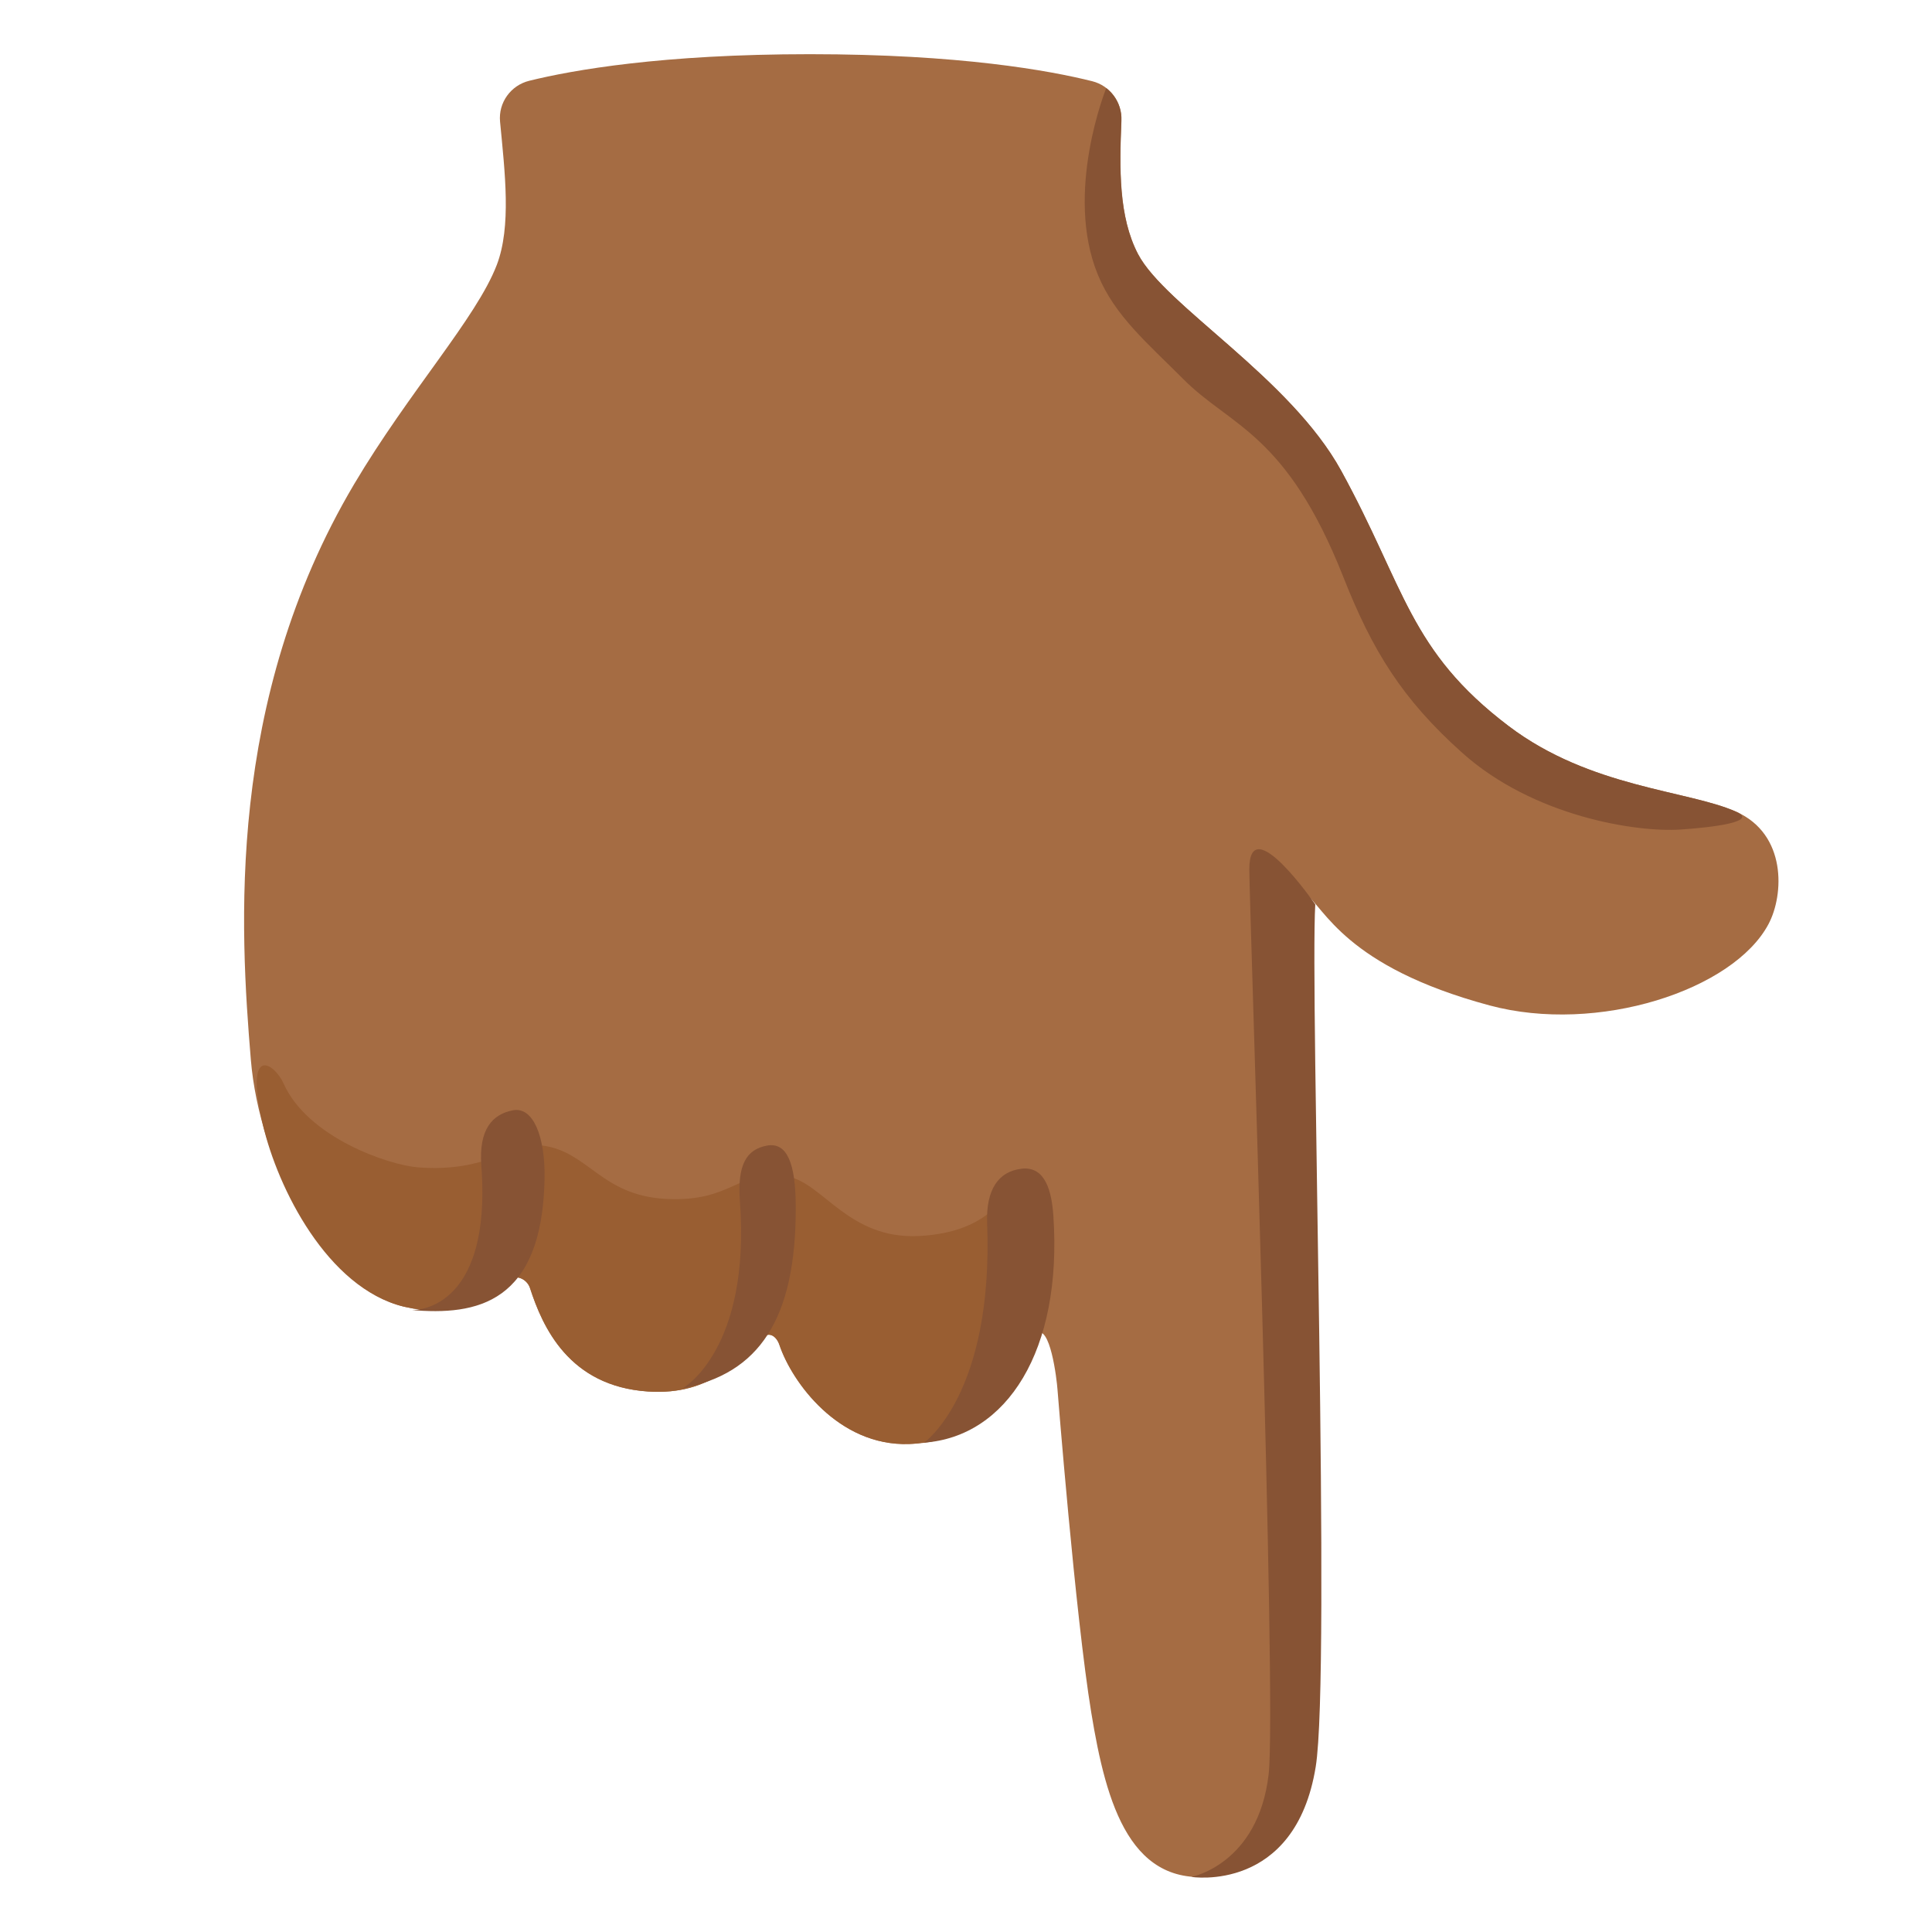
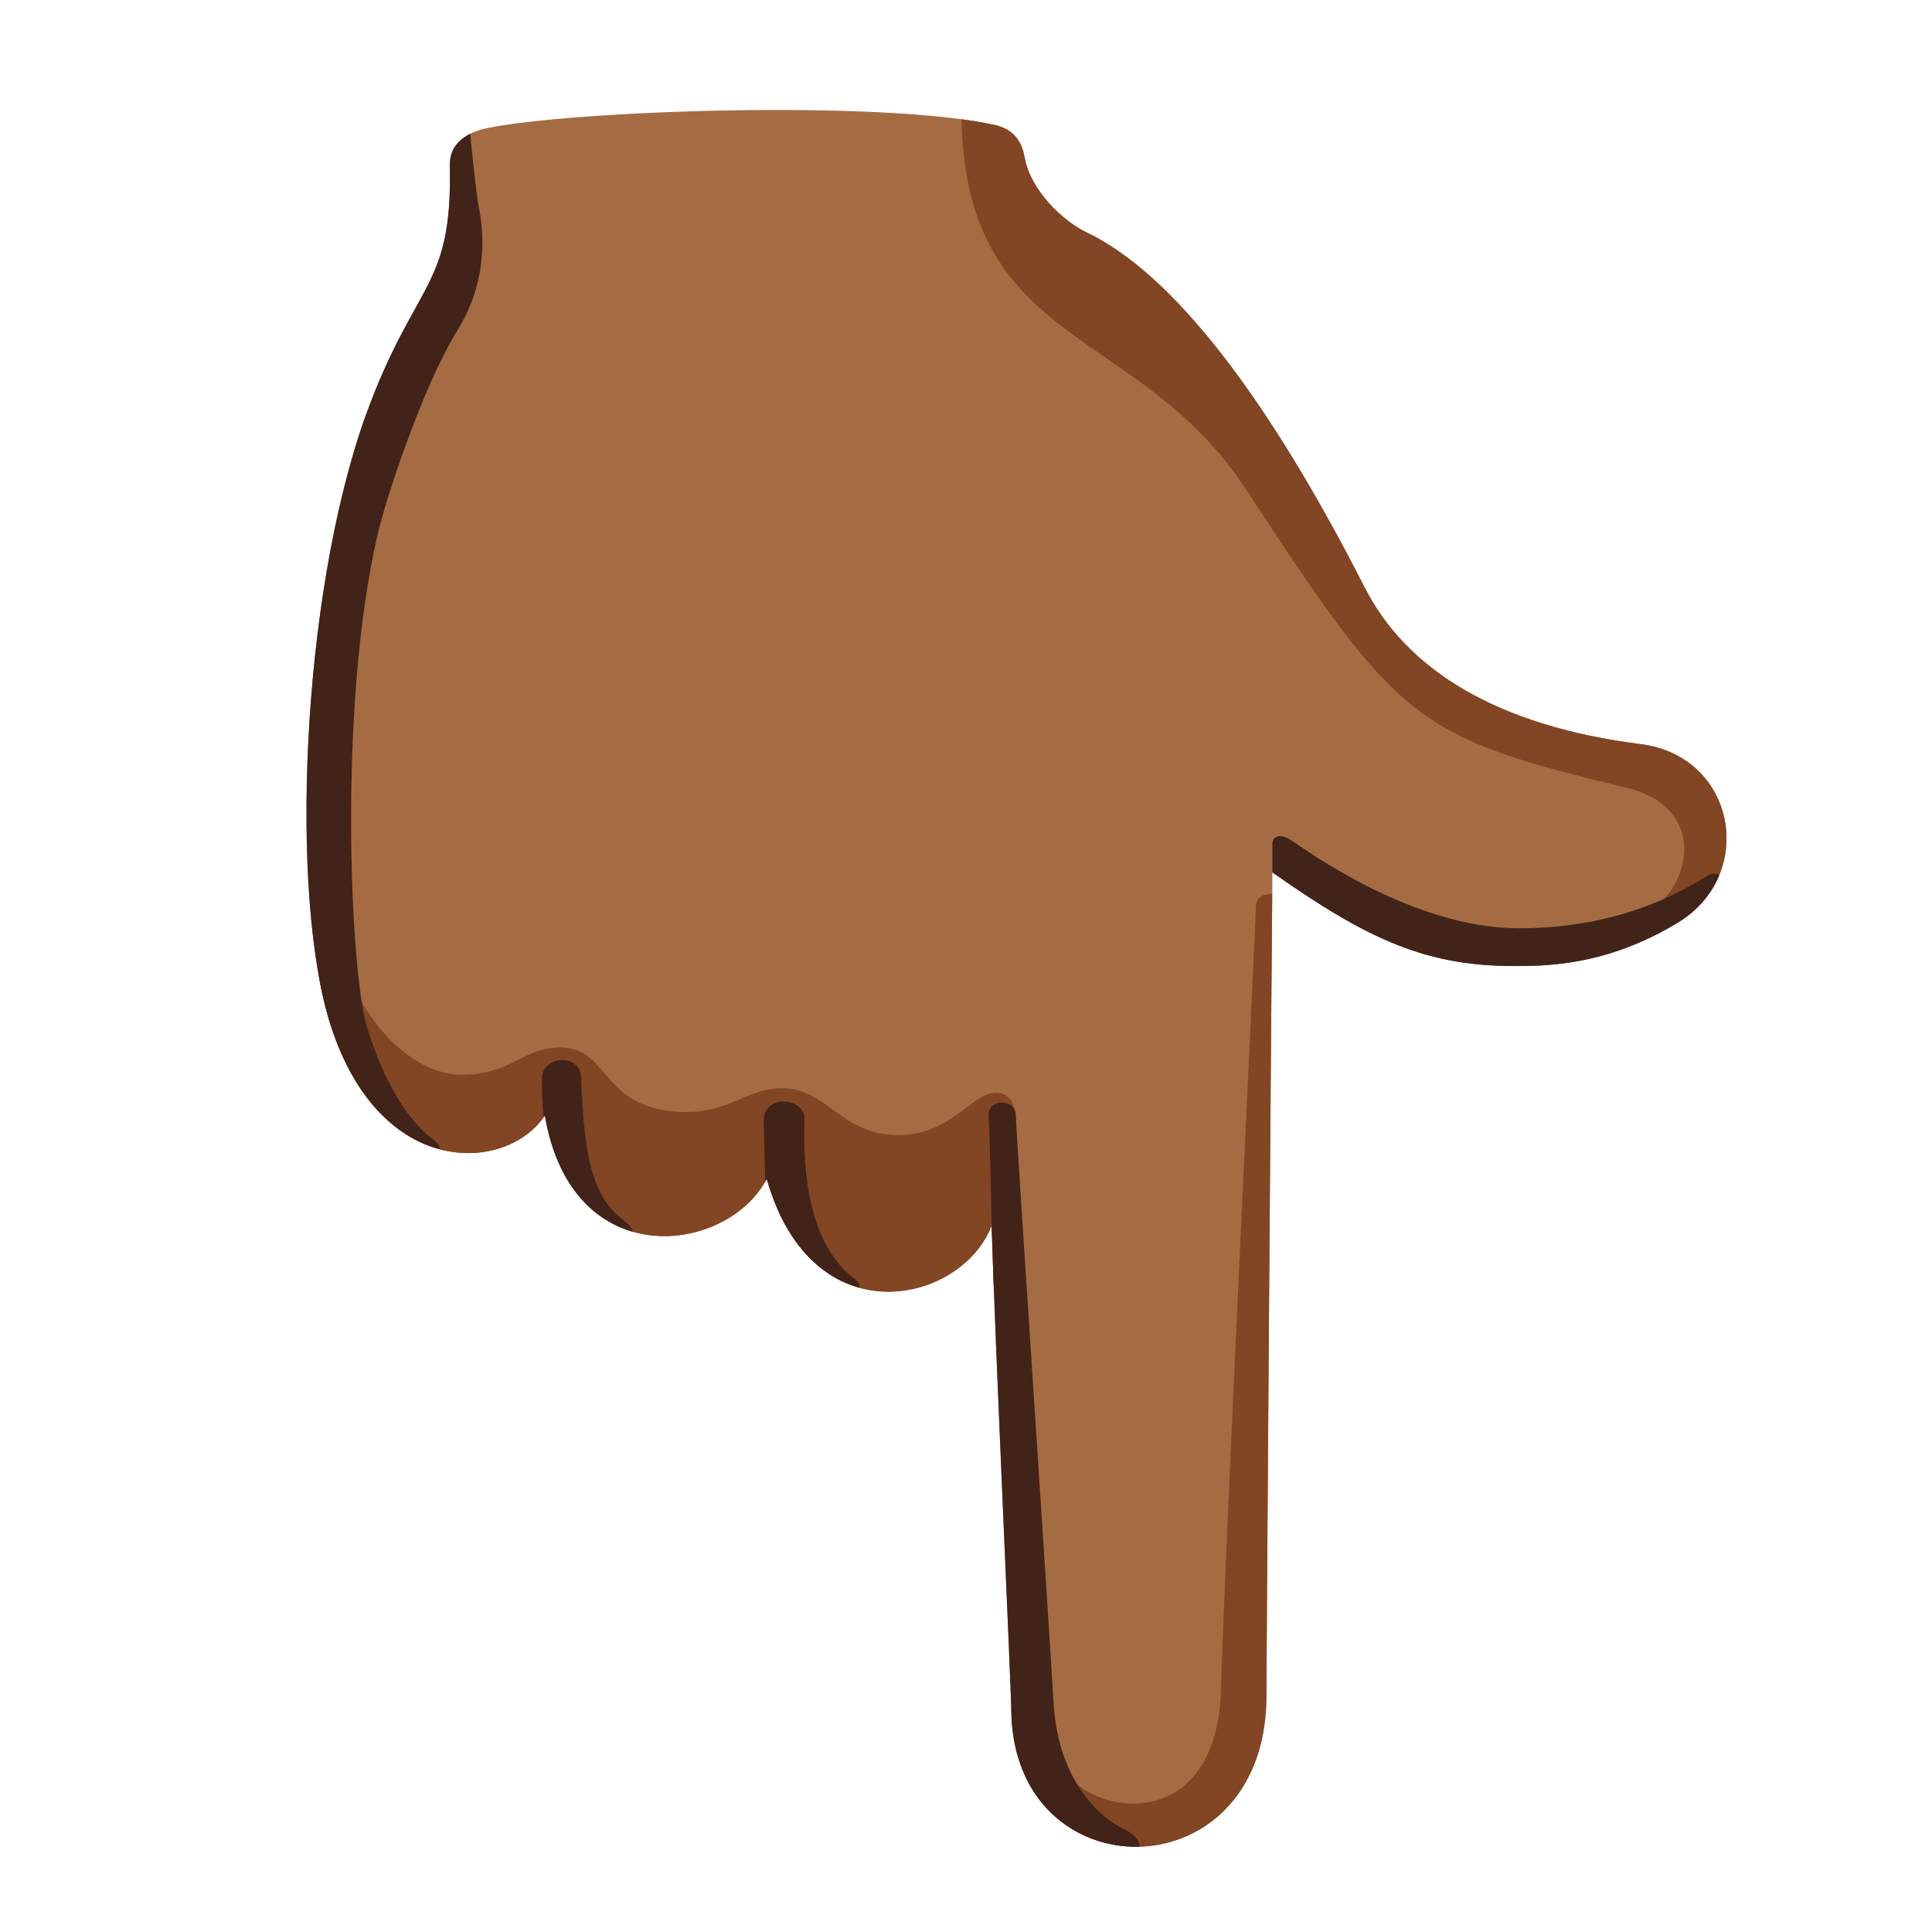
- <svg xmlns="http://www.w3.org/2000/svg" version="1.1" id="emoji_x5F_u1f447" x="0px" y="0px" viewBox="0 0 128 128" style="enable-background:new 0 0 128 128;" xml:space="preserve">
-   <path style="fill:#A56C43;" d="M85.91,115.45c0-6.77-0.74-52.98-0.74-52.98c0-3.68-0.1-4.36,1.25-3.34  c1.35,1.02,2.68,4.9,12.26,7.48c7.17,1.93,16.17-1.01,18.49-5.39c1.03-1.94,1.21-5.95-2.14-7.44c-3.21-1.43-9.67-1.58-15.07-5.67  c-6.61-5.01-6.86-9.17-11.1-16.91c-3.39-6.18-11.68-10.95-13.46-14.37c-1.29-2.48-1.23-5.65-1.1-8.84c0.05-1.22-0.75-2.31-1.94-2.61  c-2.84-0.71-8.78-1.79-18.7-1.79c-9.8,0-15.71,1.05-18.59,1.76c-1.23,0.3-2.06,1.45-1.94,2.71c0.32,3.36,0.76,6.95-0.22,9.5  c-1.35,3.51-5.81,8.38-9.45,14.52c-8.51,14.37-7.56,29.48-6.84,38.14c0.56,6.7,4.72,15.12,10.23,16.37c2.82,0.64,4.8-0.08,6.86-1.79  c0.48-0.4,1.21-0.05,1.4,0.54c0.83,2.56,2.57,6.5,7.81,6.85c4.28,0.29,6.09-2.22,7.6-3.58c0.45-0.41,0.93-0.07,1.12,0.51  c0.83,2.45,3.9,6.7,8.57,6.55c5.41-0.17,7.43-6.53,8.4-7.31c0.97-0.77,1.41,3.1,1.45,3.68c0,0,1.18,14.98,2.24,21.43  c1,6.11,2.62,11.81,8.55,10.77C83.38,123.8,85.91,122.22,85.91,115.45z" />
-   <path style="fill:#995E32;" d="M66.68,78.9c0,0-0.98,2.76-5.82,2.99c-4.66,0.22-6.34-3.54-8.7-3.95c-3.21-0.56-3.59,1.73-8.05,1.49  c-4.28-0.23-5.12-3.12-8.14-3.53c-1.93-0.27-3.63,1.81-8.28,1.44c-1.93-0.15-7.3-1.97-8.9-5.55c-0.59-1.33-2.65-2.74-1.37,2.74  c0.98,4.19,4.27,10.79,9.3,12.03c0.05,0.01,0.09,0.02,0.14,0.03c2.82,0.64,4.8-0.08,6.86-1.79c0.48-0.4,1.21-0.05,1.4,0.54  c0.83,2.56,2.57,6.5,7.81,6.85c4.28,0.29,6.09-2.22,7.6-3.58c0.45-0.41,0.93-0.07,1.12,0.51c0.83,2.45,3.9,6.7,8.57,6.55  c5.41-0.17,7.45-4.29,8.4-7.3C68.7,88.16,67.79,80.2,66.68,78.9z" />
+ <svg xmlns="http://www.w3.org/2000/svg" xmlns:xlink="http://www.w3.org/1999/xlink" version="1.1" id="Layer_2_00000000200161224263635940000017867337633975368380_" x="0px" y="0px" viewBox="0 0 128 128" style="enable-background:new 0 0 128 128;" xml:space="preserve">
+   <path style="fill:#A56C43;" d="M84.3,57.8c-0.1,10.8-0.4,53.3-0.4,54.9c-0.3,12.8-16.7,12.7-16.9,0.7c0-1.5-1.1-25-1.3-32.2  c-2,5.2-11.9,7.5-14.9-3.1c-2.6,5-12.9,6.4-14.7-4.2c-2.5,3.8-10.9,4.3-14.2-6c-2.7-8.4-2-28.2,2.3-40.3c3.3-9.1,5.8-8.4,5.6-16.7  c0-1.4,1.1-2.1,2.4-2.4C38,7.3,58.5,6.6,66,8.3c1.6,0.4,1.8,1.7,1.9,2.2c0.4,2.1,2.5,4.2,4.3,5c6.4,3.2,12.8,12.8,18.2,23.4  c2.8,5.5,8.8,9.2,18.3,10.4c6.3,0.8,7.7,8.6,2.5,11.8c-3.6,2.2-7,2.9-10.4,2.9C94.6,64.1,90.7,62.3,84.3,57.8z" />
  <g>
-     <path style="fill:#875334;" d="M87.14,59.92c0,0-4.37-6.33-4.37-2.33c0,2.24,1.83,55.26,1.28,59.97c-0.7,5.97-5.12,6.79-5.12,6.79   s6.88,1.1,8.24-7.3C88.18,110.79,86.79,65.85,87.14,59.92z" />
-     <path style="fill:#875334;" d="M49.02,79.57c-0.18-2.41,0.44-3.42,1.79-3.67s1.89,1.21,1.91,3.95c0.05,7.66-2.51,11.15-7.47,12.12   C45.25,91.96,49.75,89.44,49.02,79.57z" />
-     <path style="fill:#875334;" d="M31.89,77.22c-0.18-2.41,0.74-3.4,2.09-3.66c1.35-0.26,2.14,1.75,2.1,4.49   c-0.14,8.33-4.51,9.12-8.84,8.74C27.23,86.81,32.62,87.1,31.89,77.22z" />
-     <path style="fill:#875334;" d="M65.4,81.02c-0.08-2.18,0.73-3.42,2.3-3.59c1.57-0.17,1.98,1.52,2.09,3.14   c0.6,8.93-3.1,14.62-8.57,15.01C61.22,95.58,65.84,92.38,65.4,81.02z" />
-     <path style="fill:#875334;" d="M75.39,16.83c-1.29-2.48-1.23-5.65-1.1-8.84c0.04-0.86-0.36-1.65-1-2.15c0,0-2.8,6.92-0.55,12.37   c1.11,2.71,3.29,4.53,5.64,6.89c3.14,3.17,6.84,3.56,10.62,13.13c1.92,4.87,3.89,8.08,7.87,11.64c4.73,4.24,11.57,5.28,14.44,5.09   c2.16-0.14,5.21-0.52,3.72-1.18c-3.21-1.43-9.67-1.58-15.07-5.67c-6.61-5.01-6.85-9.17-11.1-16.92   C85.47,25.01,77.18,20.25,75.39,16.83z" />
+     <g>
+       <defs>
+         <path id="SVGID_1_" d="M84.3,57.8c-0.1,10.8-0.4,53.3-0.4,54.9c-0.3,12.8-16.7,12.7-16.9,0.7c0-1.5-1.1-25-1.3-32.2     c-2,5.2-11.9,7.5-14.9-3.1c-2.6,5-12.9,6.4-14.7-4.2c-2.5,3.8-10.9,4.3-14.2-6c-2.7-8.4-2-28.2,2.3-40.3     c3.3-9.1,5.8-8.4,5.6-16.7c0-1.4,1.1-2.1,2.4-2.4C38,7.3,58.5,6.6,66,8.3c1.6,0.4,1.8,1.7,1.9,2.2c0.4,2.1,2.5,4.2,4.3,5     c6.4,3.2,12.8,12.8,18.2,23.4c2.8,5.5,8.8,9.2,18.3,10.4c6.3,0.8,7.7,8.6,2.5,11.8c-3.6,2.2-7,2.9-10.4,2.9     C94.6,64.1,90.7,62.3,84.3,57.8z" />
+       </defs>
+       <clipPath id="SVGID_00000047024805046515506470000004670875847741187252_">
+         <use xlink:href="#SVGID_1_" style="overflow:visible;" />
+       </clipPath>
+       <g style="clip-path:url(#SVGID_00000047024805046515506470000004670875847741187252_);">
+         <path style="fill:#824624;" d="M65.9,72.4c-1.6,0.1-2.9,2.8-6.4,2.8c-3.7,0-4.7-3-7.5-3.1c-2.7-0.1-3.8,2-7.7,1.5     c-4.5-0.6-4-4.1-7.1-4.2c-2.7,0-3.2,1.8-6.6,1.8c-3.1,0-5.8-3-7-5.5c-1.2-2.5-3.4-1.2-3.4,0s1.3,11.9,8.2,14.5     c8,3,29.6,11,36.9,8.8c1-7.1,1.6-11.5,1.8-13.7C67.2,74.6,67.7,72.4,65.9,72.4z" />
+         <path style="fill:#824624;" d="M84.7,59.2c-0.9,0-1.5,0.1-1.5,1c0,1-2.1,43.6-2.3,51.6c-0.2,9.2-7.6,8.7-10.1,5.9     c-1.7-1.9-4,0.6-2.6,2.2s3.4,4.4,8.4,4.3s8.6-4.4,8.9-8.4C85.8,112,84.7,59.2,84.7,59.2z" />
+         <path style="fill:#824624;" d="M63.7,7.3c0,15.9,11.7,14.1,18.9,25.2c10.1,15.4,11.1,16.3,25.2,19.7c4.9,1.2,4.4,5.7,2.1,7.7     s1.3,4.9,2.7,3.6c1.4-1.3,7.7-7.8,1.1-14.8c-6.5-7-46.2-42-46.2-42L63.7,7.3z" />
+       </g>
+     </g>
+   </g>
+   <g>
+     <g>
+       <defs>
+         <path id="SVGID_00000169546431985350127780000013520841163704929164_" d="M84.3,57.8c-0.1,10.8-0.4,53.3-0.4,54.9     c-0.3,12.8-16.7,12.7-16.9,0.7c0-1.5-1.1-25-1.3-32.2c-2,5.2-11.9,7.5-14.9-3.1c-2.6,5-12.9,6.4-14.7-4.2     c-2.5,3.8-10.9,4.3-14.2-6c-2.7-8.4-2-28.2,2.3-40.3c3.3-9.1,5.8-8.4,5.6-16.7c0-1.4,1.1-2.1,2.4-2.4C38,7.3,58.5,6.6,66,8.3     c1.6,0.4,1.8,1.7,1.9,2.2c0.4,2.1,2.5,4.2,4.3,5c6.4,3.2,12.8,12.8,18.2,23.4c2.8,5.5,8.8,9.2,18.3,10.4     c6.3,0.8,7.7,8.6,2.5,11.8c-3.6,2.2-7,2.9-10.4,2.9C94.6,64.1,90.7,62.3,84.3,57.8z" />
+       </defs>
+       <clipPath id="SVGID_00000065073760415598980660000001991444519263867063_">
+         <use xlink:href="#SVGID_00000169546431985350127780000013520841163704929164_" style="overflow:visible;" />
+       </clipPath>
+       <g style="clip-path:url(#SVGID_00000065073760415598980660000001991444519263867063_);">
+         <path style="fill:#422319;" d="M84.3,57.8c0-0.6,0-1.5,0-1.9s0.4-0.8,1.3-0.2s8,5.8,15,5.8c3.2,0,7.7-0.5,12.4-3.4     c0.9-0.6,1.4,0.2,1,0.9c-0.5,0.7-3.2,6.4-13.4,6.5S84.3,57.8,84.3,57.8z" />
+         <path style="fill:#422319;" d="M75.5,122.9c0-0.5,0.2-1.1-1-1.7c-1.5-0.7-4.4-3.1-4.7-8.4c-0.3-5.3-2.5-38.1-2.5-38.9     c0-1.1-1.9-1.2-1.8,0.1c0.1,1.7,0.2,7.2,0.2,7.2s-1.8,30.9,0.6,36.9C68.7,124.2,75.5,122.9,75.5,122.9z" />
+         <path style="fill:#422319;" d="M56.9,85.7c0.1-0.3,0.1-0.7-0.3-1c-2-1.5-3.5-4.6-3.3-10.6c0-1.4-2.7-1.6-2.7,0.1     c0,0.7,0.1,4,0.1,4l0.2,6.6L56.9,85.7z" />
+         <path style="fill:#422319;" d="M41.9,82.1c0.1-0.3,0.1-0.7-0.4-1.1c-2-1.5-2.8-3.5-3-9.7c-0.1-1.5-2.6-1.4-2.6,0.2     c0,1.1,0.1,2.4,0.1,2.4l0.6,7L41.9,82.1z" />
+         <path style="fill:#422319;" d="M29.1,76.7c0.1-0.3,0.2-0.8-0.4-1.2c-1.1-0.8-3-2.9-4.4-7.5c-1.1-3.7-1.9-21.3,0.7-32.5     c0.5-2.3,3-9.9,5.3-13.6s1.6-7.3,1.4-8.3S31,7.3,31,7.3l-3.7,2.5l-8.6,27l0.6,38.5L29.1,76.7z" />
+       </g>
+     </g>
  </g>
</svg>
